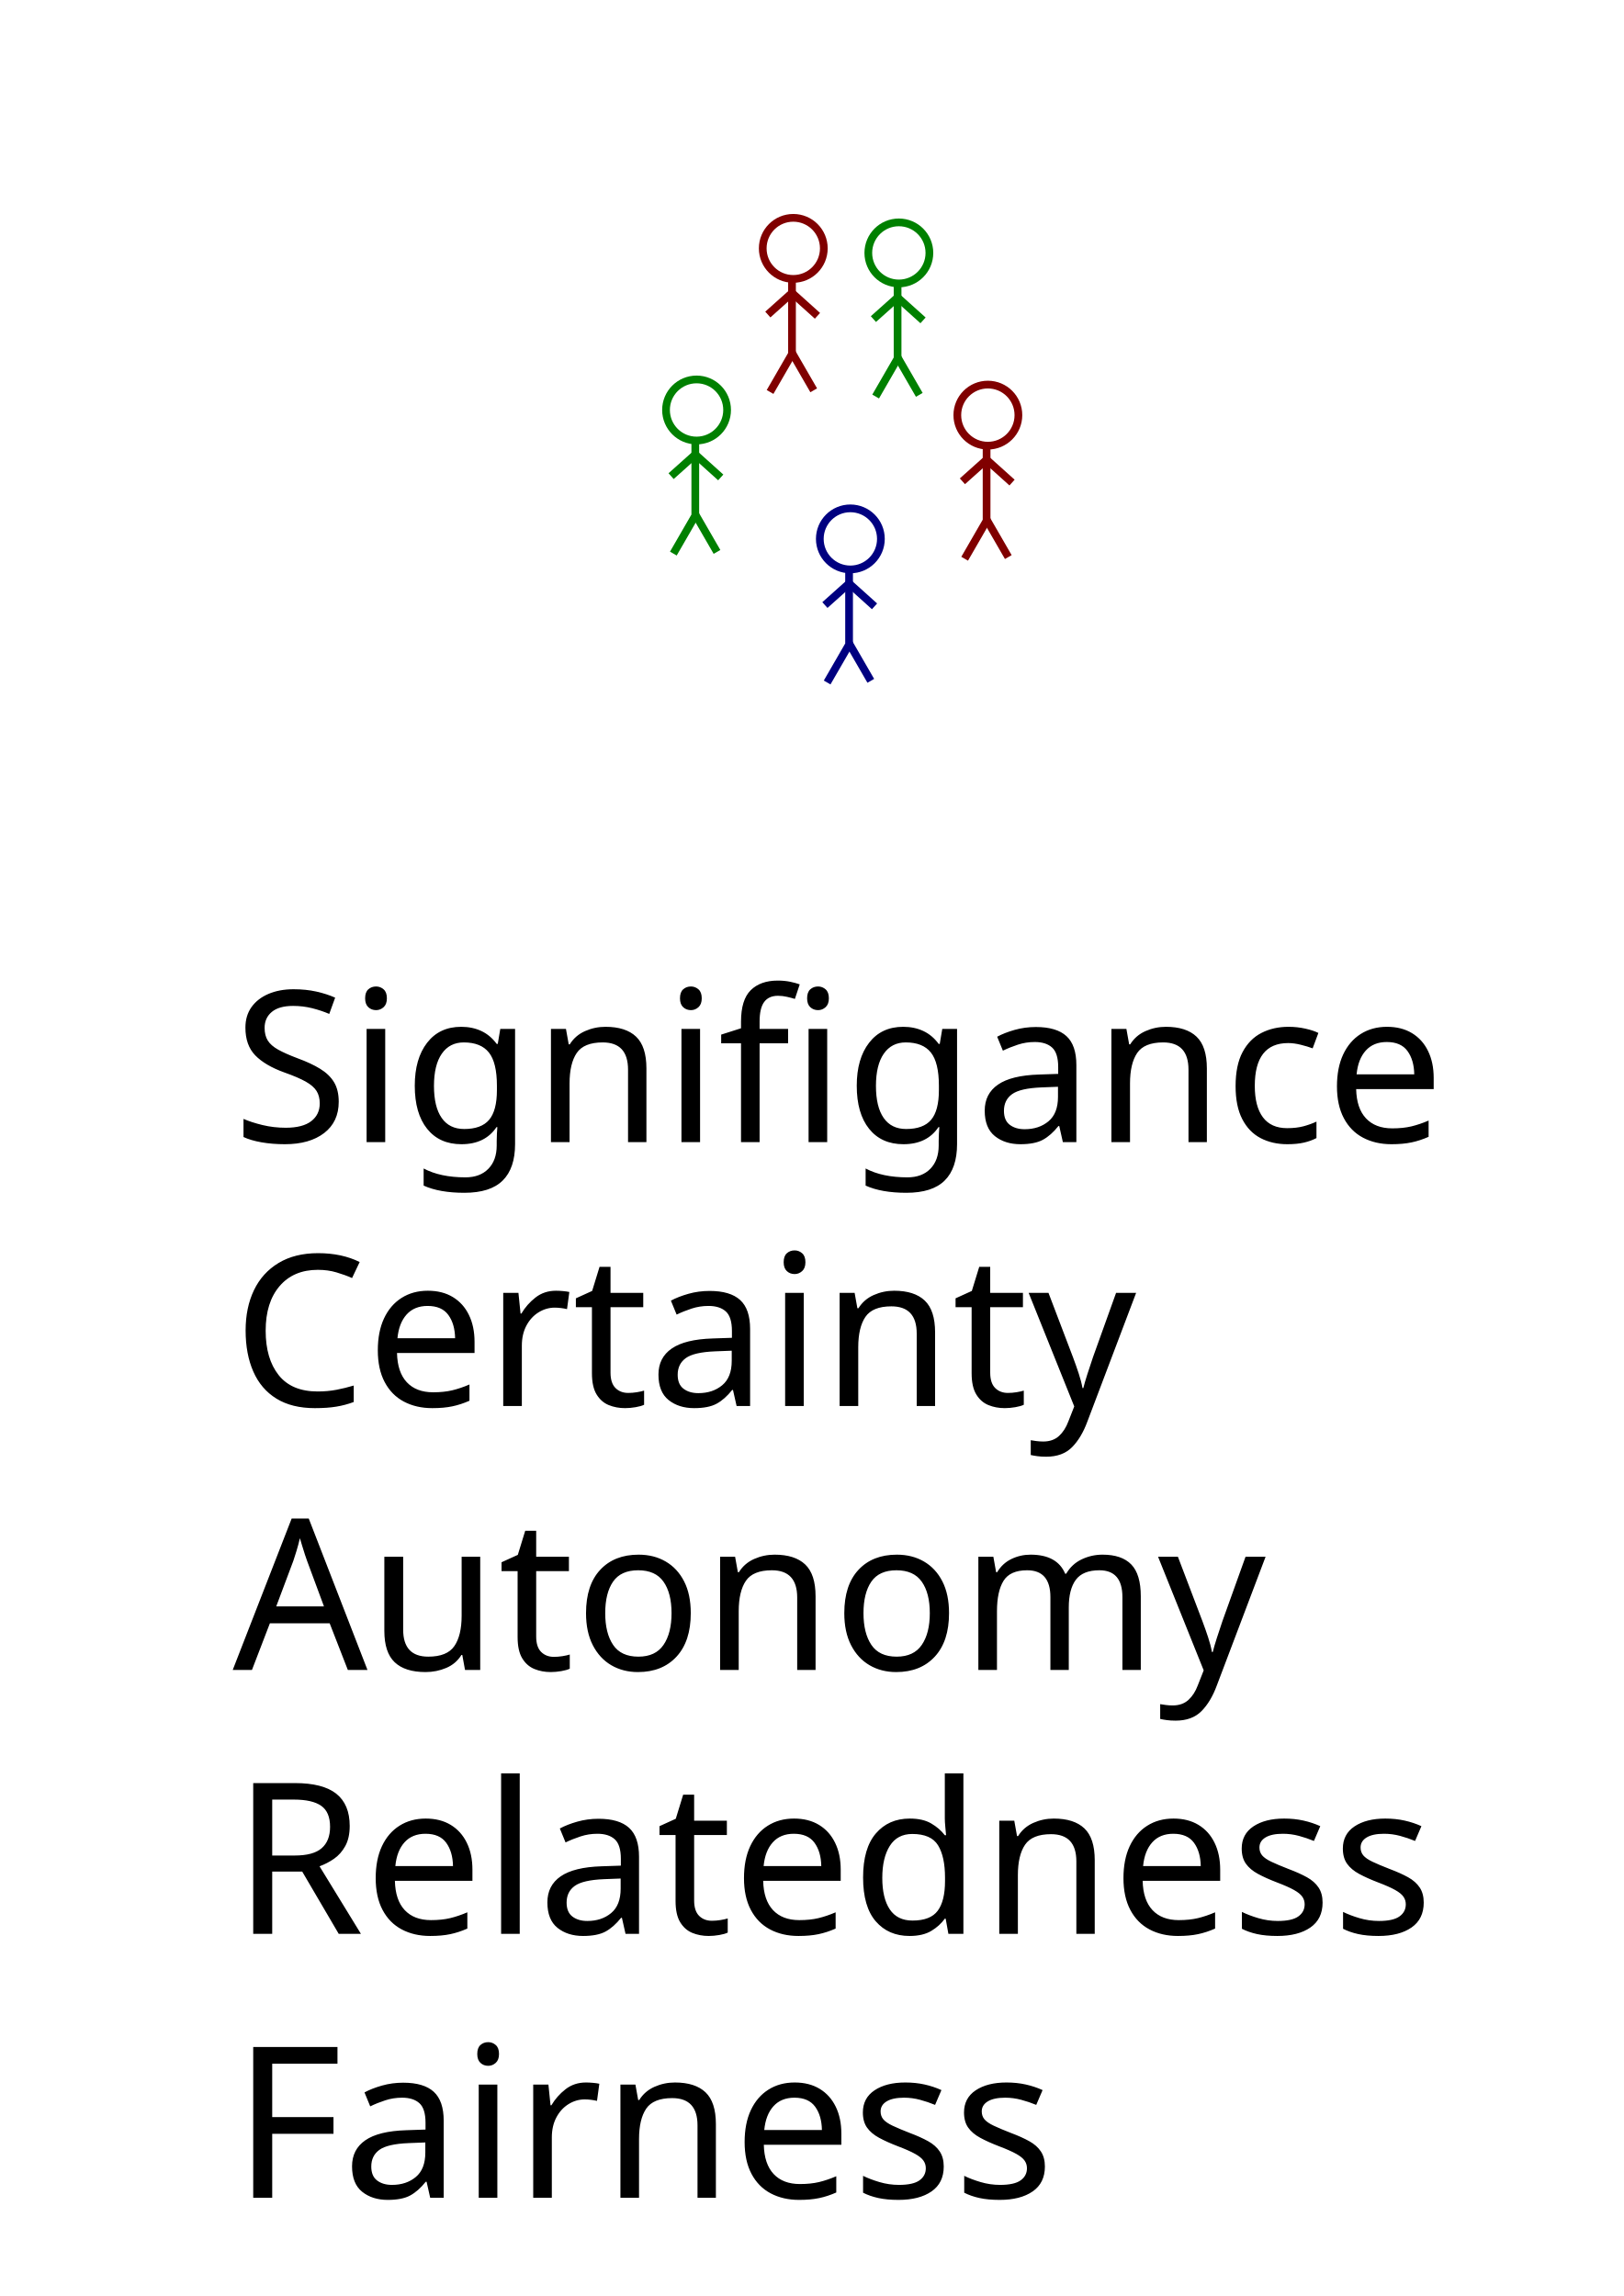
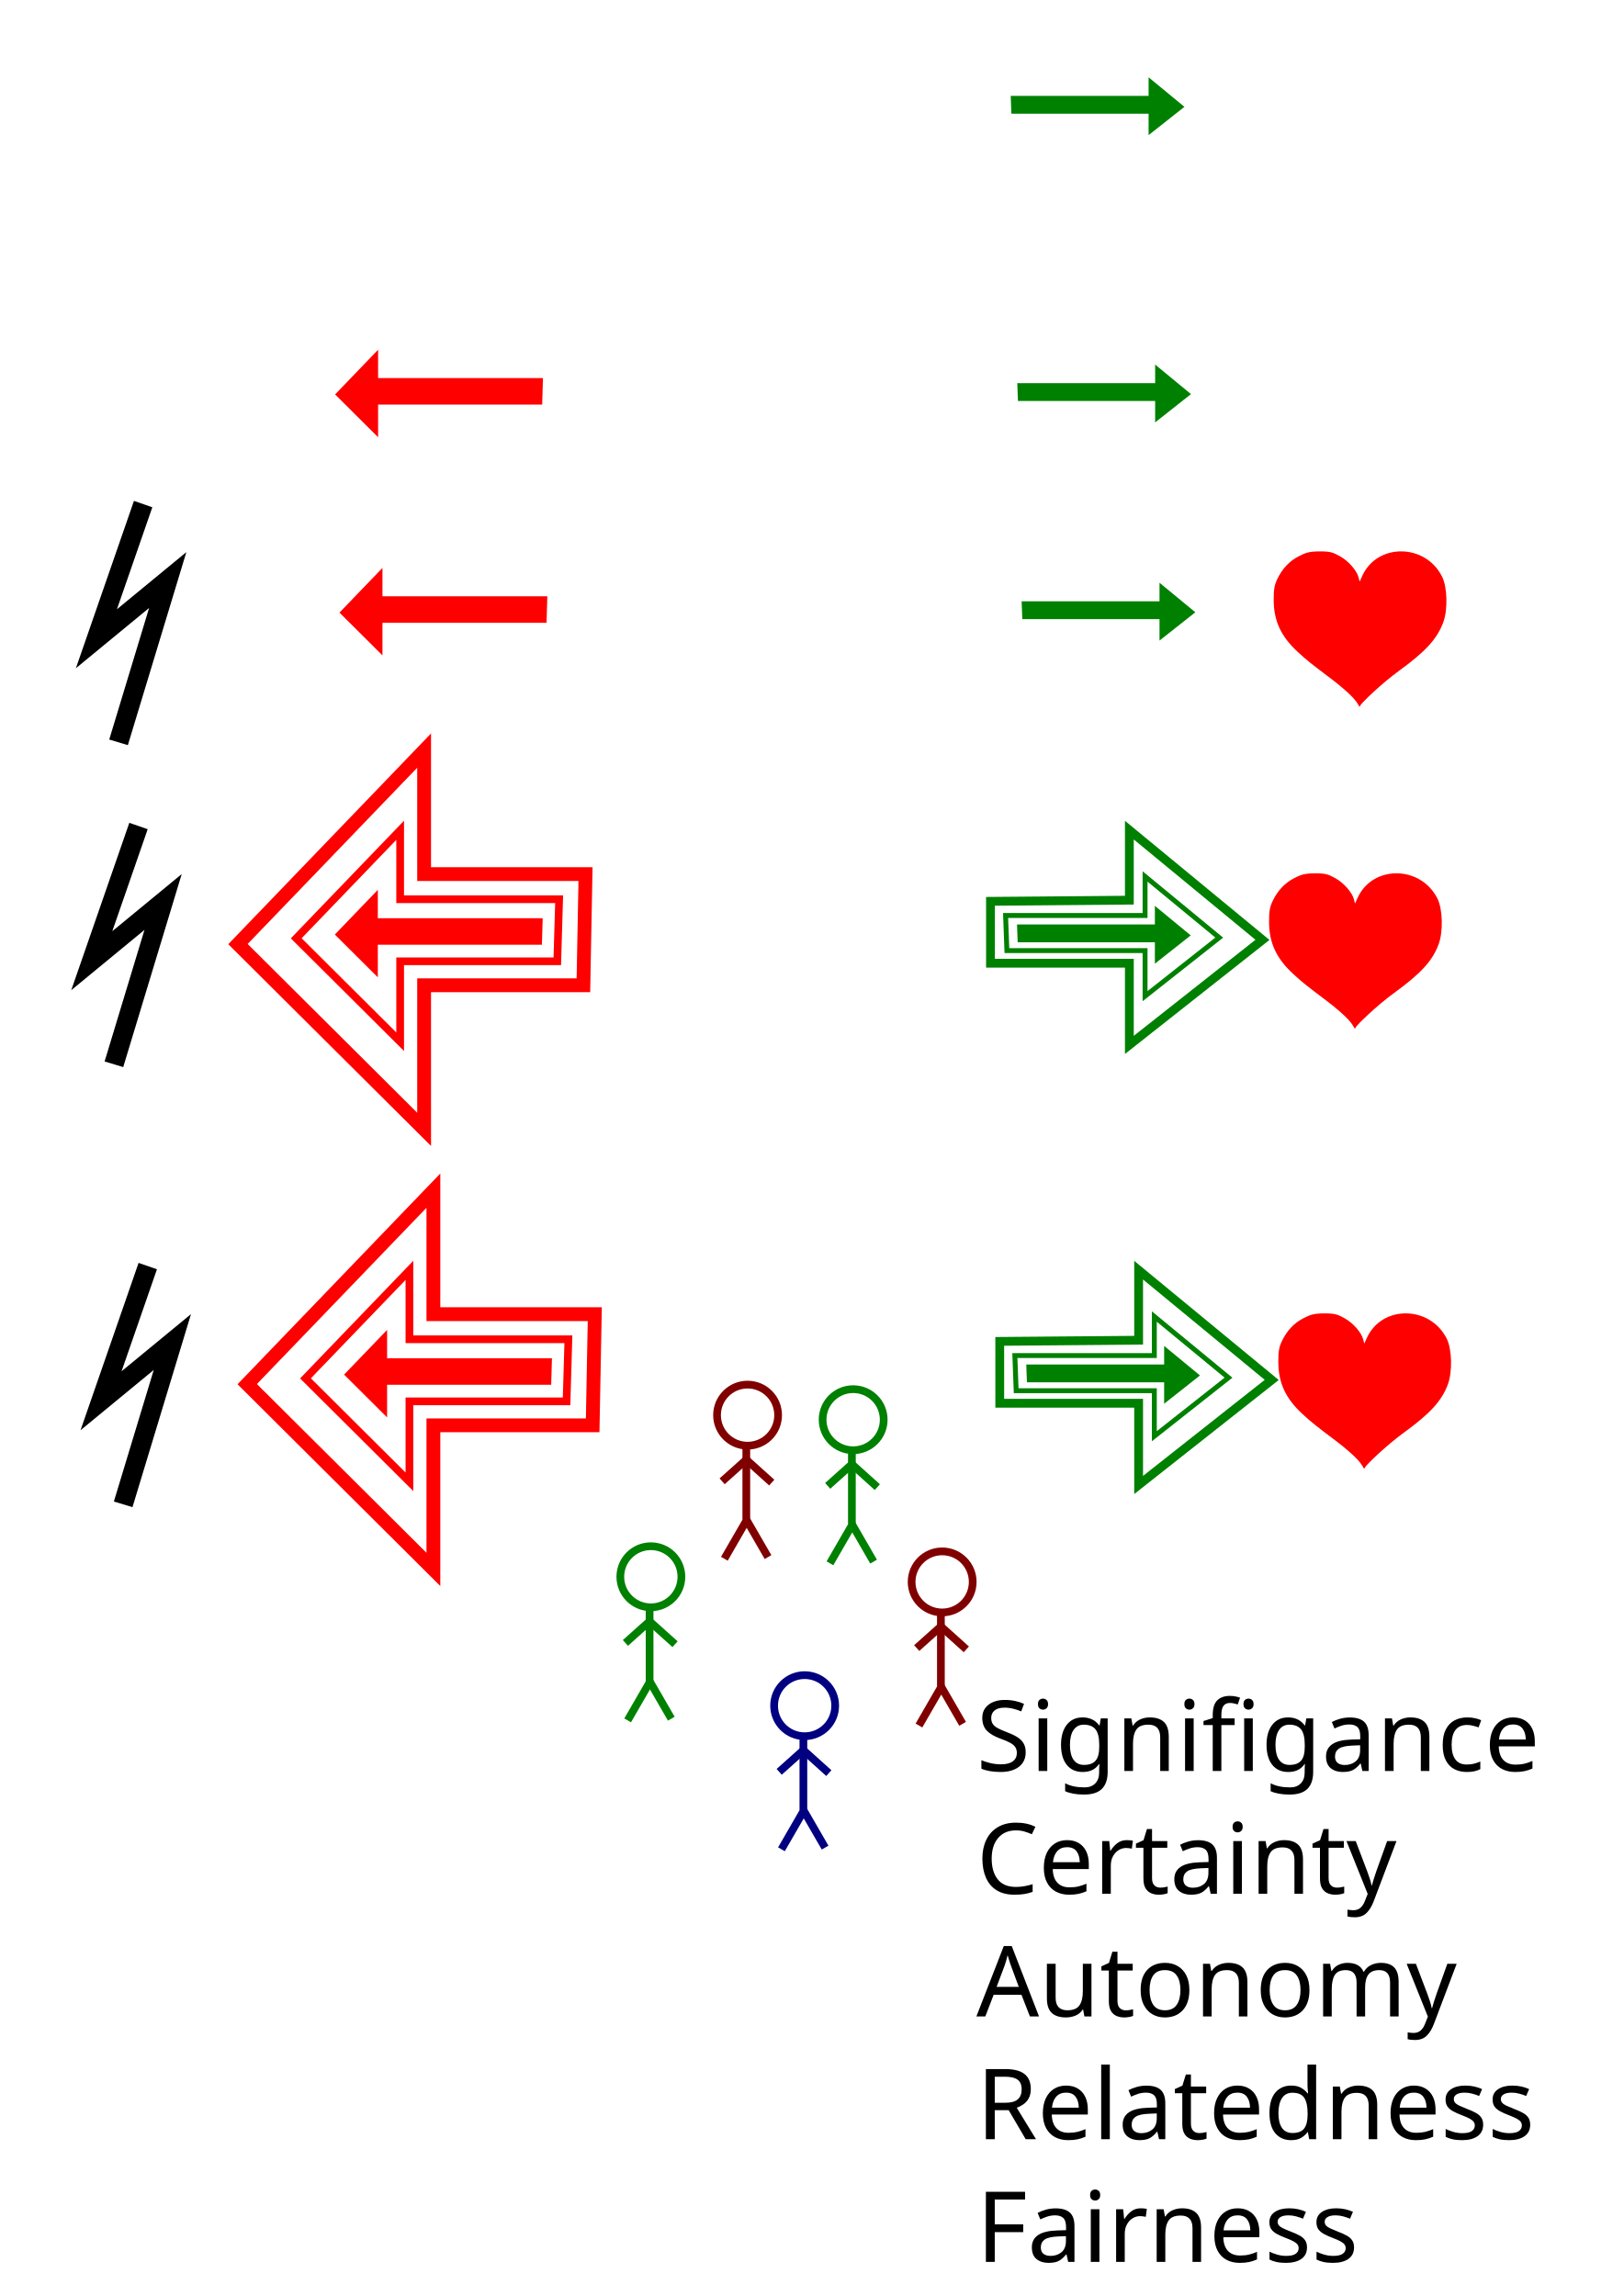
<svg xmlns="http://www.w3.org/2000/svg" width="210mm" height="297mm" viewBox="0 0 744.094 1052.362" id="svg10102" version="1.1">
  <defs id="defs10104" />
  <g id="layer1">
-     <text xml:space="preserve" style="font-style:normal;font-weight:normal;font-size:6.048px;line-height:125%;font-family:Sans;letter-spacing:0px;word-spacing:0px;fill:#000000;fill-opacity:1;stroke:none;stroke-width:1px;stroke-linecap:butt;stroke-linejoin:miter;stroke-opacity:1" x="106.652" y="523.479" id="text10650">
-       <tspan id="tspan10652" x="106.652" y="523.479" style="font-size:96.773px">Signifigance</tspan>
-       <tspan x="106.652" y="644.445" id="tspan10654" style="font-size:96.773px">Certainty</tspan>
-       <tspan x="106.652" y="765.412" id="tspan10656" style="font-size:96.773px">Autonomy</tspan>
-       <tspan x="106.652" y="886.378" id="tspan10658" style="font-size:96.773px">Relatedness</tspan>
-       <tspan x="106.652" y="1007.345" id="tspan10660" style="font-size:96.773px">Fairness</tspan>
-       <tspan x="106.652" y="1128.311" id="tspan10662" style="font-size:96.773px" />
+     <text xml:space="preserve" style="font-style:normal;font-weight:normal;font-size:6.048px;line-height:125%;font-family:Sans;letter-spacing:0px;word-spacing:0px;fill:#000000;fill-opacity:1;stroke:none;stroke-width:1px;stroke-linecap:butt;stroke-linejoin:miter;stroke-opacity:1" x="447.447" y="811.729" id="text10650">
+       <tspan id="tspan10652" x="447.447" y="811.729" style="font-size:45px">Signifigance</tspan>
+       <tspan x="447.447" y="867.979" id="tspan10654" style="font-size:45px">Certainty</tspan>
+       <tspan x="447.447" y="924.229" id="tspan10656" style="font-size:45px">Autonomy</tspan>
+       <tspan x="447.447" y="980.479" id="tspan10658" style="font-size:45px">Relatedness</tspan>
+       <tspan x="447.447" y="1036.728" id="tspan10660" style="font-size:45px">Fairness</tspan>
+       <tspan x="447.447" y="1092.978" id="tspan10662" style="font-size:45px" />
    </text>
-     <g transform="translate(741.6303,363.2155)" id="layer1-8" style="stroke-width:3.543;stroke-miterlimit:4;stroke-dasharray:none">
-       <g transform="matrix(0.9099667,0,0,0.9099667,48.86216,484.5869)" style="fill:#ffff00;fill-opacity:0.196;stroke-width:3.894;stroke-miterlimit:4;stroke-dasharray:none" id="g4201" />
-       <g style="stroke:#008000;stroke-opacity:1;stroke-width:3.894;stroke-miterlimit:4;stroke-dasharray:none" transform="matrix(0.9099667,0,0,0.9099667,-263.1814,-546.8052)" id="g4501">
-         <circle r="15.382" cy="408.26" cx="-174.99" id="circle4503" style="opacity:1;fill:none;fill-opacity:0.098;fill-rule:evenodd;stroke:#008000;stroke-width:3.894;stroke-linecap:round;stroke-linejoin:round;stroke-miterlimit:4;stroke-dasharray:none;stroke-dashoffset:0;stroke-opacity:1" />
-         <path id="path4505" d="m -175.631,422.36 0,39.095 -11.05,19.138" style="fill:none;fill-opacity:0.098;fill-rule:evenodd;stroke:#008000;stroke-width:3.894;stroke-linecap:butt;stroke-linejoin:miter;stroke-miterlimit:4;stroke-dasharray:none;stroke-opacity:1" />
-         <path id="path4507" d="m -175.631,460.815 10.932,18.935" style="fill:none;fill-opacity:0.098;fill-rule:evenodd;stroke:#008000;stroke-width:3.894;stroke-linecap:butt;stroke-linejoin:miter;stroke-miterlimit:4;stroke-dasharray:none;stroke-opacity:1" />
-         <path id="path4509" d="m -187.808,441.588 12.177,-10.895 12.818,11.536" style="fill:none;fill-opacity:0.098;fill-rule:evenodd;stroke:#008000;stroke-width:3.894;stroke-linecap:butt;stroke-linejoin:miter;stroke-miterlimit:4;stroke-dasharray:none;stroke-opacity:1" />
-       </g>
-       <g id="g5405" transform="matrix(0.9099667,0,0,0.9099667,-170.4765,-618.7941)" style="stroke:#008000;stroke-opacity:1;stroke-width:3.894;stroke-miterlimit:4;stroke-dasharray:none">
-         <circle style="opacity:1;fill:none;fill-opacity:0.098;fill-rule:evenodd;stroke:#008000;stroke-width:3.894;stroke-linecap:round;stroke-linejoin:round;stroke-miterlimit:4;stroke-dasharray:none;stroke-dashoffset:0;stroke-opacity:1" id="circle5407" cx="-174.99" cy="408.26" r="15.382" />
-         <path style="fill:none;fill-opacity:0.098;fill-rule:evenodd;stroke:#008000;stroke-width:3.894;stroke-linecap:butt;stroke-linejoin:miter;stroke-miterlimit:4;stroke-dasharray:none;stroke-opacity:1" d="m -175.631,422.36 0,39.095 -11.05,19.138" id="path5409" />
-         <path style="fill:none;fill-opacity:0.098;fill-rule:evenodd;stroke:#008000;stroke-width:3.894;stroke-linecap:butt;stroke-linejoin:miter;stroke-miterlimit:4;stroke-dasharray:none;stroke-opacity:1" d="m -175.631,460.815 10.932,18.935" id="path5411" />
-         <path style="fill:none;fill-opacity:0.098;fill-rule:evenodd;stroke:#008000;stroke-width:3.894;stroke-linecap:butt;stroke-linejoin:miter;stroke-miterlimit:4;stroke-dasharray:none;stroke-opacity:1" d="m -187.808,441.588 12.177,-10.895 12.818,11.536" id="path5413" />
-       </g>
-       <g id="g5435" style="fill:#ffff00;fill-opacity:0.196;stroke-width:3.894;stroke-miterlimit:4;stroke-dasharray:none" transform="matrix(0.9099667,0,0,0.9099667,48.86216,758.5869)" />
-       <g id="g5477" transform="matrix(0.9099667,0,0,0.9099667,-192.7039,-487.7192)" style="stroke:#000080;stroke-opacity:1;stroke-width:3.894;stroke-miterlimit:4;stroke-dasharray:none">
-         <circle style="opacity:1;fill:none;fill-opacity:0.098;fill-rule:evenodd;stroke:#000080;stroke-width:3.894;stroke-linecap:round;stroke-linejoin:round;stroke-miterlimit:4;stroke-dasharray:none;stroke-dashoffset:0;stroke-opacity:1" id="circle5479" cx="-174.99" cy="408.26" r="15.382" />
-         <path style="fill:none;fill-opacity:0.098;fill-rule:evenodd;stroke:#000080;stroke-width:3.894;stroke-linecap:butt;stroke-linejoin:miter;stroke-miterlimit:4;stroke-dasharray:none;stroke-opacity:1" d="m -175.631,422.36 0,39.095 -11.05,19.138" id="path5481" />
-         <path style="fill:none;fill-opacity:0.098;fill-rule:evenodd;stroke:#000080;stroke-width:3.894;stroke-linecap:butt;stroke-linejoin:miter;stroke-miterlimit:4;stroke-dasharray:none;stroke-opacity:1" d="m -175.631,460.815 10.932,18.935" id="path5483" />
-         <path style="fill:none;fill-opacity:0.098;fill-rule:evenodd;stroke:#000080;stroke-width:3.894;stroke-linecap:butt;stroke-linejoin:miter;stroke-miterlimit:4;stroke-dasharray:none;stroke-opacity:1" d="m -187.808,441.588 12.177,-10.895 12.818,11.536" id="path5485" />
-       </g>
-       <g id="g5507" transform="matrix(0.9099667,0,0,0.9099667,-129.6874,-544.4452)" style="stroke:#800000;stroke-opacity:1;stroke-width:3.894;stroke-miterlimit:4;stroke-dasharray:none">
-         <circle style="opacity:1;fill:none;fill-opacity:0.098;fill-rule:evenodd;stroke:#800000;stroke-width:3.894;stroke-linecap:round;stroke-linejoin:round;stroke-miterlimit:4;stroke-dasharray:none;stroke-dashoffset:0;stroke-opacity:1" id="circle5509" cx="-174.99" cy="408.26" r="15.382" />
-         <path style="fill:none;fill-opacity:0.098;fill-rule:evenodd;stroke:#800000;stroke-width:3.894;stroke-linecap:butt;stroke-linejoin:miter;stroke-miterlimit:4;stroke-dasharray:none;stroke-opacity:1" d="m -175.631,422.36 0,39.095 -11.05,19.138" id="path5511" />
-         <path style="fill:none;fill-opacity:0.098;fill-rule:evenodd;stroke:#800000;stroke-width:3.894;stroke-linecap:butt;stroke-linejoin:miter;stroke-miterlimit:4;stroke-dasharray:none;stroke-opacity:1" d="m -175.631,460.815 10.932,18.935" id="path5513" />
-         <path style="fill:none;fill-opacity:0.098;fill-rule:evenodd;stroke:#800000;stroke-width:3.894;stroke-linecap:butt;stroke-linejoin:miter;stroke-miterlimit:4;stroke-dasharray:none;stroke-opacity:1" d="m -187.808,441.588 12.177,-10.895 12.818,11.536" id="path5515" />
-       </g>
-       <g style="stroke:#800000;stroke-opacity:1;stroke-width:3.894;stroke-miterlimit:4;stroke-dasharray:none" transform="matrix(0.9099667,0,0,0.9099667,-218.8601,-620.879)" id="g11314">
-         <circle r="15.382" cy="408.26" cx="-174.99" id="circle11316" style="opacity:1;fill:none;fill-opacity:0.098;fill-rule:evenodd;stroke:#800000;stroke-width:3.894;stroke-linecap:round;stroke-linejoin:round;stroke-miterlimit:4;stroke-dasharray:none;stroke-dashoffset:0;stroke-opacity:1" />
-         <path id="path11318" d="m -175.631,422.36 0,39.095 -11.05,19.138" style="fill:none;fill-opacity:0.098;fill-rule:evenodd;stroke:#800000;stroke-width:3.894;stroke-linecap:butt;stroke-linejoin:miter;stroke-miterlimit:4;stroke-dasharray:none;stroke-opacity:1" />
-         <path id="path11320" d="m -175.631,460.815 10.932,18.935" style="fill:none;fill-opacity:0.098;fill-rule:evenodd;stroke:#800000;stroke-width:3.894;stroke-linecap:butt;stroke-linejoin:miter;stroke-miterlimit:4;stroke-dasharray:none;stroke-opacity:1" />
-         <path id="path11322" d="m -187.808,441.588 12.177,-10.895 12.818,11.536" style="fill:none;fill-opacity:0.098;fill-rule:evenodd;stroke:#800000;stroke-width:3.894;stroke-linecap:butt;stroke-linejoin:miter;stroke-miterlimit:4;stroke-dasharray:none;stroke-opacity:1" />
-       </g>
+     <g id="g4201" style="fill:#ffff00;fill-opacity:0.196;stroke-width:3.894;stroke-miterlimit:4;stroke-dasharray:none" transform="matrix(0.9099667,0,0,0.9099667,871.5627,1077.501)" />
+     <g id="g4501" transform="matrix(0.9099667,0,0,0.9099667,457.5062,351.1988)" style="stroke:#008000;stroke-width:3.894;stroke-miterlimit:4;stroke-dasharray:none;stroke-opacity:1">
+       <circle style="opacity:1;fill:none;fill-opacity:0.098;fill-rule:evenodd;stroke:#008000;stroke-width:3.894;stroke-linecap:round;stroke-linejoin:round;stroke-miterlimit:4;stroke-dasharray:none;stroke-dashoffset:0;stroke-opacity:1" id="circle4503" cx="-174.99" cy="408.26" r="15.382" />
+       <path style="fill:none;fill-opacity:0.098;fill-rule:evenodd;stroke:#008000;stroke-width:3.894;stroke-linecap:butt;stroke-linejoin:miter;stroke-miterlimit:4;stroke-dasharray:none;stroke-opacity:1" d="m -175.631,422.36 0,39.095 -11.05,19.138" id="path4505" />
+       <path style="fill:none;fill-opacity:0.098;fill-rule:evenodd;stroke:#008000;stroke-width:3.894;stroke-linecap:butt;stroke-linejoin:miter;stroke-miterlimit:4;stroke-dasharray:none;stroke-opacity:1" d="m -175.631,460.815 10.932,18.935" id="path4507" />
+       <path style="fill:none;fill-opacity:0.098;fill-rule:evenodd;stroke:#008000;stroke-width:3.894;stroke-linecap:butt;stroke-linejoin:miter;stroke-miterlimit:4;stroke-dasharray:none;stroke-opacity:1" d="m -187.808,441.588 12.177,-10.895 12.818,11.536" id="path4509" />
    </g>
+     <g style="stroke:#008000;stroke-width:3.894;stroke-miterlimit:4;stroke-dasharray:none;stroke-opacity:1" transform="matrix(0.9099667,0,0,0.9099667,550.2111,279.2099)" id="g5405">
+       <circle r="15.382" cy="408.26" cx="-174.99" id="circle5407" style="opacity:1;fill:none;fill-opacity:0.098;fill-rule:evenodd;stroke:#008000;stroke-width:3.894;stroke-linecap:round;stroke-linejoin:round;stroke-miterlimit:4;stroke-dasharray:none;stroke-dashoffset:0;stroke-opacity:1" />
+       <path id="path5409" d="m -175.631,422.36 0,39.095 -11.05,19.138" style="fill:none;fill-opacity:0.098;fill-rule:evenodd;stroke:#008000;stroke-width:3.894;stroke-linecap:butt;stroke-linejoin:miter;stroke-miterlimit:4;stroke-dasharray:none;stroke-opacity:1" />
+       <path id="path5411" d="m -175.631,460.815 10.932,18.935" style="fill:none;fill-opacity:0.098;fill-rule:evenodd;stroke:#008000;stroke-width:3.894;stroke-linecap:butt;stroke-linejoin:miter;stroke-miterlimit:4;stroke-dasharray:none;stroke-opacity:1" />
+       <path id="path5413" d="m -187.808,441.588 12.177,-10.895 12.818,11.536" style="fill:none;fill-opacity:0.098;fill-rule:evenodd;stroke:#008000;stroke-width:3.894;stroke-linecap:butt;stroke-linejoin:miter;stroke-miterlimit:4;stroke-dasharray:none;stroke-opacity:1" />
+     </g>
+     <g transform="matrix(0.9099667,0,0,0.9099667,871.5627,1351.501)" style="fill:#ffff00;fill-opacity:0.196;stroke-width:3.894;stroke-miterlimit:4;stroke-dasharray:none" id="g5435" />
+     <g style="stroke:#000080;stroke-width:3.894;stroke-miterlimit:4;stroke-dasharray:none;stroke-opacity:1" transform="matrix(0.9099667,0,0,0.9099667,527.9837,410.2848)" id="g5477">
+       <circle r="15.382" cy="408.26" cx="-174.99" id="circle5479" style="opacity:1;fill:none;fill-opacity:0.098;fill-rule:evenodd;stroke:#000080;stroke-width:3.894;stroke-linecap:round;stroke-linejoin:round;stroke-miterlimit:4;stroke-dasharray:none;stroke-dashoffset:0;stroke-opacity:1" />
+       <path id="path5481" d="m -175.631,422.36 0,39.095 -11.05,19.138" style="fill:none;fill-opacity:0.098;fill-rule:evenodd;stroke:#000080;stroke-width:3.894;stroke-linecap:butt;stroke-linejoin:miter;stroke-miterlimit:4;stroke-dasharray:none;stroke-opacity:1" />
+       <path id="path5483" d="m -175.631,460.815 10.932,18.935" style="fill:none;fill-opacity:0.098;fill-rule:evenodd;stroke:#000080;stroke-width:3.894;stroke-linecap:butt;stroke-linejoin:miter;stroke-miterlimit:4;stroke-dasharray:none;stroke-opacity:1" />
+       <path id="path5485" d="m -187.808,441.588 12.177,-10.895 12.818,11.536" style="fill:none;fill-opacity:0.098;fill-rule:evenodd;stroke:#000080;stroke-width:3.894;stroke-linecap:butt;stroke-linejoin:miter;stroke-miterlimit:4;stroke-dasharray:none;stroke-opacity:1" />
+     </g>
+     <g style="stroke:#800000;stroke-width:3.894;stroke-miterlimit:4;stroke-dasharray:none;stroke-opacity:1" transform="matrix(0.9099667,0,0,0.9099667,591.0002,353.5588)" id="g5507">
+       <circle r="15.382" cy="408.26" cx="-174.99" id="circle5509" style="opacity:1;fill:none;fill-opacity:0.098;fill-rule:evenodd;stroke:#800000;stroke-width:3.894;stroke-linecap:round;stroke-linejoin:round;stroke-miterlimit:4;stroke-dasharray:none;stroke-dashoffset:0;stroke-opacity:1" />
+       <path id="path5511" d="m -175.631,422.36 0,39.095 -11.05,19.138" style="fill:none;fill-opacity:0.098;fill-rule:evenodd;stroke:#800000;stroke-width:3.894;stroke-linecap:butt;stroke-linejoin:miter;stroke-miterlimit:4;stroke-dasharray:none;stroke-opacity:1" />
+       <path id="path5513" d="m -175.631,460.815 10.932,18.935" style="fill:none;fill-opacity:0.098;fill-rule:evenodd;stroke:#800000;stroke-width:3.894;stroke-linecap:butt;stroke-linejoin:miter;stroke-miterlimit:4;stroke-dasharray:none;stroke-opacity:1" />
+       <path id="path5515" d="m -187.808,441.588 12.177,-10.895 12.818,11.536" style="fill:none;fill-opacity:0.098;fill-rule:evenodd;stroke:#800000;stroke-width:3.894;stroke-linecap:butt;stroke-linejoin:miter;stroke-miterlimit:4;stroke-dasharray:none;stroke-opacity:1" />
+     </g>
+     <g id="g11314" transform="matrix(0.9099667,0,0,0.9099667,501.8274,277.125)" style="stroke:#800000;stroke-width:3.894;stroke-miterlimit:4;stroke-dasharray:none;stroke-opacity:1">
+       <circle style="opacity:1;fill:none;fill-opacity:0.098;fill-rule:evenodd;stroke:#800000;stroke-width:3.894;stroke-linecap:round;stroke-linejoin:round;stroke-miterlimit:4;stroke-dasharray:none;stroke-dashoffset:0;stroke-opacity:1" id="circle11316" cx="-174.99" cy="408.26" r="15.382" />
+       <path style="fill:none;fill-opacity:0.098;fill-rule:evenodd;stroke:#800000;stroke-width:3.894;stroke-linecap:butt;stroke-linejoin:miter;stroke-miterlimit:4;stroke-dasharray:none;stroke-opacity:1" d="m -175.631,422.36 0,39.095 -11.05,19.138" id="path11318" />
+       <path style="fill:none;fill-opacity:0.098;fill-rule:evenodd;stroke:#800000;stroke-width:3.894;stroke-linecap:butt;stroke-linejoin:miter;stroke-miterlimit:4;stroke-dasharray:none;stroke-opacity:1" d="m -175.631,460.815 10.932,18.935" id="path11320" />
+       <path style="fill:none;fill-opacity:0.098;fill-rule:evenodd;stroke:#800000;stroke-width:3.894;stroke-linecap:butt;stroke-linejoin:miter;stroke-miterlimit:4;stroke-dasharray:none;stroke-opacity:1" d="m -187.808,441.588 12.177,-10.895 12.818,11.536" id="path11322" />
+     </g>
+     <text id="text11324" y="-43.35" x="36.87" style="font-style:normal;font-weight:normal;font-size:10px;line-height:125%;font-family:Sans;letter-spacing:0px;word-spacing:0px;fill:#000000;fill-opacity:1;stroke:none;stroke-width:1px;stroke-linecap:butt;stroke-linejoin:miter;stroke-miterlimit:4;stroke-dasharray:none;stroke-opacity:1" xml:space="preserve">
+       <tspan style="font-size:90px" y="-43.35" x="36.87" id="tspan11326">Away  Towards</tspan>
+     </text>
+     <path id="path11328" d="M 65.595,231.042 44.184,292.766 76.864,265.861 54.326,340.246" style="fill:none;fill-rule:evenodd;stroke:#000000;stroke-width:8.915;stroke-linecap:butt;stroke-linejoin:miter;stroke-miterlimit:4;stroke-dasharray:none;stroke-opacity:1" />
+     <g style="stroke-width:3.543;stroke-miterlimit:4;stroke-dasharray:none" transform="matrix(0.1236933,0,0,0.1236933,583.3836,251.7726)" id="layer1-5">
+       <path d="M 297.297,550.868 C 283.522,535.432 249.127,505.339 220.863,483.994 137.119,420.752 125.721,411.6 91.719,380.291 29.035,322.571 2.414,264.581 2.505,185.951 2.549,147.567 5.166,132.779 15.915,110.154 34.151,71.768 61.015,43.245 95.36,25.799 119.685,13.444 131.683,7.954 172.304,7.73 c 42.493,-0.235 51.439,4.72 76.435,18.452 30.425,16.714 61.74,52.436 68.213,77.811 l 3.998,15.672 9.86,-21.585 c 55.716,-121.973 233.598,-120.148 295.502,3.032 19.638,39.076 21.794,122.513 4.38,169.513 -22.715,61.309 -65.38,108.051 -164.006,179.677 -64.681,46.974 -137.885,118.046 -142.981,128.028 -5.915,11.588 -0.282,1.816 -26.408,-27.461 z" id="path2417" style="fill:#ff0000" />
+       <g transform="translate(129.2857,-64.28571)" id="g2221" />
+     </g>
+     <path id="path11447" d="m 463.702,44.449 63.163,0 0,-7.962 15.128,12.474 -15.128,11.943 0,-9.289 -62.898,0 z" style="fill:#008000;fill-opacity:1;fill-rule:evenodd;stroke:#008000;stroke-width:1px;stroke-linecap:butt;stroke-linejoin:miter;stroke-miterlimit:4;stroke-dasharray:none;stroke-opacity:1" />
+     <path style="fill:#ff0000;fill-opacity:1;fill-rule:evenodd;stroke:#ff0000;stroke-width:1.343px;stroke-linecap:butt;stroke-linejoin:miter;stroke-miterlimit:4;stroke-dasharray:none;stroke-opacity:1" d="m 248.13,173.972 -75.53,0 0,-12.004 -18.09,18.807 18.09,18.006 0,-14.005 75.213,0 z" id="path11449" />
+     <path style="fill:#008000;fill-opacity:1;fill-rule:evenodd;stroke:#008000;stroke-width:1px;stroke-linecap:butt;stroke-linejoin:miter;stroke-miterlimit:4;stroke-dasharray:none;stroke-opacity:1" d="m 466.705,176.117 63.163,0 0,-7.962 15.128,12.474 -15.128,11.943 0,-9.289 -62.898,0 z" id="path11560" />
+     <path id="path11562" d="m 250.13,273.972 -75.53,0 0,-12.004 -18.09,18.807 18.09,18.006 0,-14.005 75.213,0 z" style="fill:#ff0000;fill-opacity:1;fill-rule:evenodd;stroke:#ff0000;stroke-width:1.343px;stroke-linecap:butt;stroke-linejoin:miter;stroke-miterlimit:4;stroke-dasharray:none;stroke-opacity:1" />
+     <path id="path11564" d="m 468.705,276.117 63.163,0 0,-7.962 15.128,12.474 -15.128,11.943 0,-9.289 -62.898,0 z" style="fill:#008000;fill-opacity:1;fill-rule:evenodd;stroke:#008000;stroke-width:1px;stroke-linecap:butt;stroke-linejoin:miter;stroke-miterlimit:4;stroke-dasharray:none;stroke-opacity:1" />
+     <path style="fill:none;fill-rule:evenodd;stroke:#000000;stroke-width:8.915;stroke-linecap:butt;stroke-linejoin:miter;stroke-miterlimit:4;stroke-dasharray:none;stroke-opacity:1" d="M 63.471,378.601 42.06,440.326 74.74,413.42 52.202,487.806" id="path11566" />
+     <g id="g11568" transform="matrix(0.1236933,0,0,0.1236933,581.2604,399.3322)" style="stroke-width:3.543;stroke-miterlimit:4;stroke-dasharray:none">
+       <path style="fill:#ff0000" id="path11570" d="M 297.297,550.868 C 283.522,535.432 249.127,505.339 220.863,483.994 137.119,420.752 125.721,411.6 91.719,380.291 29.035,322.571 2.414,264.581 2.505,185.951 2.549,147.567 5.166,132.779 15.915,110.154 34.151,71.768 61.015,43.245 95.36,25.799 119.685,13.444 131.683,7.954 172.304,7.73 c 42.493,-0.235 51.439,4.72 76.435,18.452 30.425,16.714 61.74,52.436 68.213,77.811 l 3.998,15.672 9.86,-21.585 c 55.716,-121.973 233.598,-120.148 295.502,3.032 19.638,39.076 21.794,122.513 4.38,169.513 -22.715,61.309 -65.38,108.051 -164.006,179.677 -64.681,46.974 -137.885,118.046 -142.981,128.028 -5.915,11.588 -0.282,1.816 -26.408,-27.461 z" />
+       <g id="g11572" transform="translate(129.2857,-64.28571)" />
+     </g>
+     <path style="fill:#ff0000;fill-opacity:1;fill-rule:evenodd;stroke:#ff0000;stroke-width:1.343px;stroke-linecap:butt;stroke-linejoin:miter;stroke-miterlimit:4;stroke-dasharray:none;stroke-opacity:1" d="m 248.007,421.531 -75.53,0 0,-12.004 -18.09,18.807 18.09,18.006 0,-14.005 75.213,0 z" id="path11574" />
+     <path style="fill:#008000;fill-opacity:1;fill-rule:evenodd;stroke:#008000;stroke-width:1px;stroke-linecap:butt;stroke-linejoin:miter;stroke-miterlimit:4;stroke-dasharray:none;stroke-opacity:1" d="m 466.582,424.215 63.163,0 0,-7.962 15.128,12.474 -15.128,11.943 0,-9.289 -62.898,0 z" id="path11576" />
+     <path id="path11586" d="m 256.23,412.159 -72.849,0 0,-31.604 -47.627,49.513 47.627,47.406 0,-36.871 72.014,0 z" style="fill:none;fill-opacity:1;fill-rule:evenodd;stroke:#ff0000;stroke-width:3.535px;stroke-linecap:butt;stroke-linejoin:miter;stroke-miterlimit:4;stroke-dasharray:none;stroke-opacity:1" />
+     <path style="fill:none;fill-opacity:1;fill-rule:evenodd;stroke:#ff0000;stroke-width:6.332px;stroke-linecap:butt;stroke-linejoin:miter;stroke-miterlimit:4;stroke-dasharray:none;stroke-opacity:1" d="m 268.323,400.639 -73.96,0 0,-56.61 -85.311,88.689 85.311,84.915 0,-66.045 72.994,0 z" id="path11590" />
+     <path id="path11594" d="m 460.833,419.611 63.918,0 0,-17.889 33.991,28.026 -33.991,26.834 0,-20.871 -63.322,0 z" style="fill:none;fill-opacity:1;fill-rule:evenodd;stroke:#008000;stroke-width:2.247px;stroke-linecap:butt;stroke-linejoin:miter;stroke-miterlimit:4;stroke-dasharray:none;stroke-opacity:1" />
+     <path style="fill:none;fill-opacity:1;fill-rule:evenodd;stroke:#008000;stroke-width:4.032px;stroke-linecap:butt;stroke-linejoin:miter;stroke-miterlimit:4;stroke-dasharray:none;stroke-opacity:1" d="m 453.903,413.117 63.648,-0.531 0,-32.104 61.001,50.297 -61.001,48.156 0,-37.455 -63.639,0 z" id="path11596" />
+     <path id="path11598" d="M 67.718,580.302 46.307,642.026 78.987,615.12 56.449,689.506" style="fill:none;fill-rule:evenodd;stroke:#000000;stroke-width:8.915;stroke-linecap:butt;stroke-linejoin:miter;stroke-miterlimit:4;stroke-dasharray:none;stroke-opacity:1" />
+     <g style="stroke-width:3.543;stroke-miterlimit:4;stroke-dasharray:none" transform="matrix(0.1236933,0,0,0.1236933,585.5067,601.0324)" id="g11600">
+       <path d="M 297.297,550.868 C 283.522,535.432 249.127,505.339 220.863,483.994 137.119,420.752 125.721,411.6 91.719,380.291 29.035,322.571 2.414,264.581 2.505,185.951 2.549,147.567 5.166,132.779 15.915,110.154 34.151,71.768 61.015,43.245 95.36,25.799 119.685,13.444 131.683,7.954 172.304,7.73 c 42.493,-0.235 51.439,4.72 76.435,18.452 30.425,16.714 61.74,52.436 68.213,77.811 l 3.998,15.672 9.86,-21.585 c 55.716,-121.973 233.598,-120.148 295.502,3.032 19.638,39.076 21.794,122.513 4.38,169.513 -22.715,61.309 -65.38,108.051 -164.006,179.677 -64.681,46.974 -137.885,118.046 -142.981,128.028 -5.915,11.588 -0.282,1.816 -26.408,-27.461 z" id="path11602" style="fill:#ff0000" />
+       <g transform="translate(129.2857,-64.28571)" id="g11604" />
+     </g>
+     <path id="path11606" d="m 252.253,623.232 -75.53,0 0,-12.004 -18.09,18.807 18.09,18.006 0,-14.005 75.213,0 z" style="fill:#ff0000;fill-opacity:1;fill-rule:evenodd;stroke:#ff0000;stroke-width:1.343px;stroke-linecap:butt;stroke-linejoin:miter;stroke-miterlimit:4;stroke-dasharray:none;stroke-opacity:1" />
+     <path id="path11608" d="m 470.828,625.915 63.163,0 0,-7.962 15.128,12.474 -15.128,11.943 0,-9.289 -62.898,0 z" style="fill:#008000;fill-opacity:1;fill-rule:evenodd;stroke:#008000;stroke-width:1px;stroke-linecap:butt;stroke-linejoin:miter;stroke-miterlimit:4;stroke-dasharray:none;stroke-opacity:1" />
+     <path style="fill:none;fill-opacity:1;fill-rule:evenodd;stroke:#ff0000;stroke-width:3.535px;stroke-linecap:butt;stroke-linejoin:miter;stroke-miterlimit:4;stroke-dasharray:none;stroke-opacity:1" d="m 260.476,613.859 -72.849,0 0,-31.604 -47.627,49.513 47.627,47.406 0,-36.871 72.014,0 z" id="path11610" />
+     <path id="path11612" d="m 272.569,602.339 -73.96,0 0,-56.61 -85.311,88.689 85.311,84.915 0,-66.045 72.994,0 z" style="fill:none;fill-opacity:1;fill-rule:evenodd;stroke:#ff0000;stroke-width:6.332px;stroke-linecap:butt;stroke-linejoin:miter;stroke-miterlimit:4;stroke-dasharray:none;stroke-opacity:1" />
+     <path style="fill:none;fill-opacity:1;fill-rule:evenodd;stroke:#008000;stroke-width:2.247px;stroke-linecap:butt;stroke-linejoin:miter;stroke-miterlimit:4;stroke-dasharray:none;stroke-opacity:1" d="m 465.079,621.311 63.918,0 0,-17.889 33.991,28.026 -33.991,26.834 0,-20.871 -63.322,0 z" id="path11614" />
+     <path id="path11616" d="m 458.15,614.817 63.648,-0.531 0,-32.104 61.001,50.297 -61.001,48.156 0,-37.455 -63.639,0 z" style="fill:none;fill-opacity:1;fill-rule:evenodd;stroke:#008000;stroke-width:4.032px;stroke-linecap:butt;stroke-linejoin:miter;stroke-miterlimit:4;stroke-dasharray:none;stroke-opacity:1" />
  </g>
</svg>
